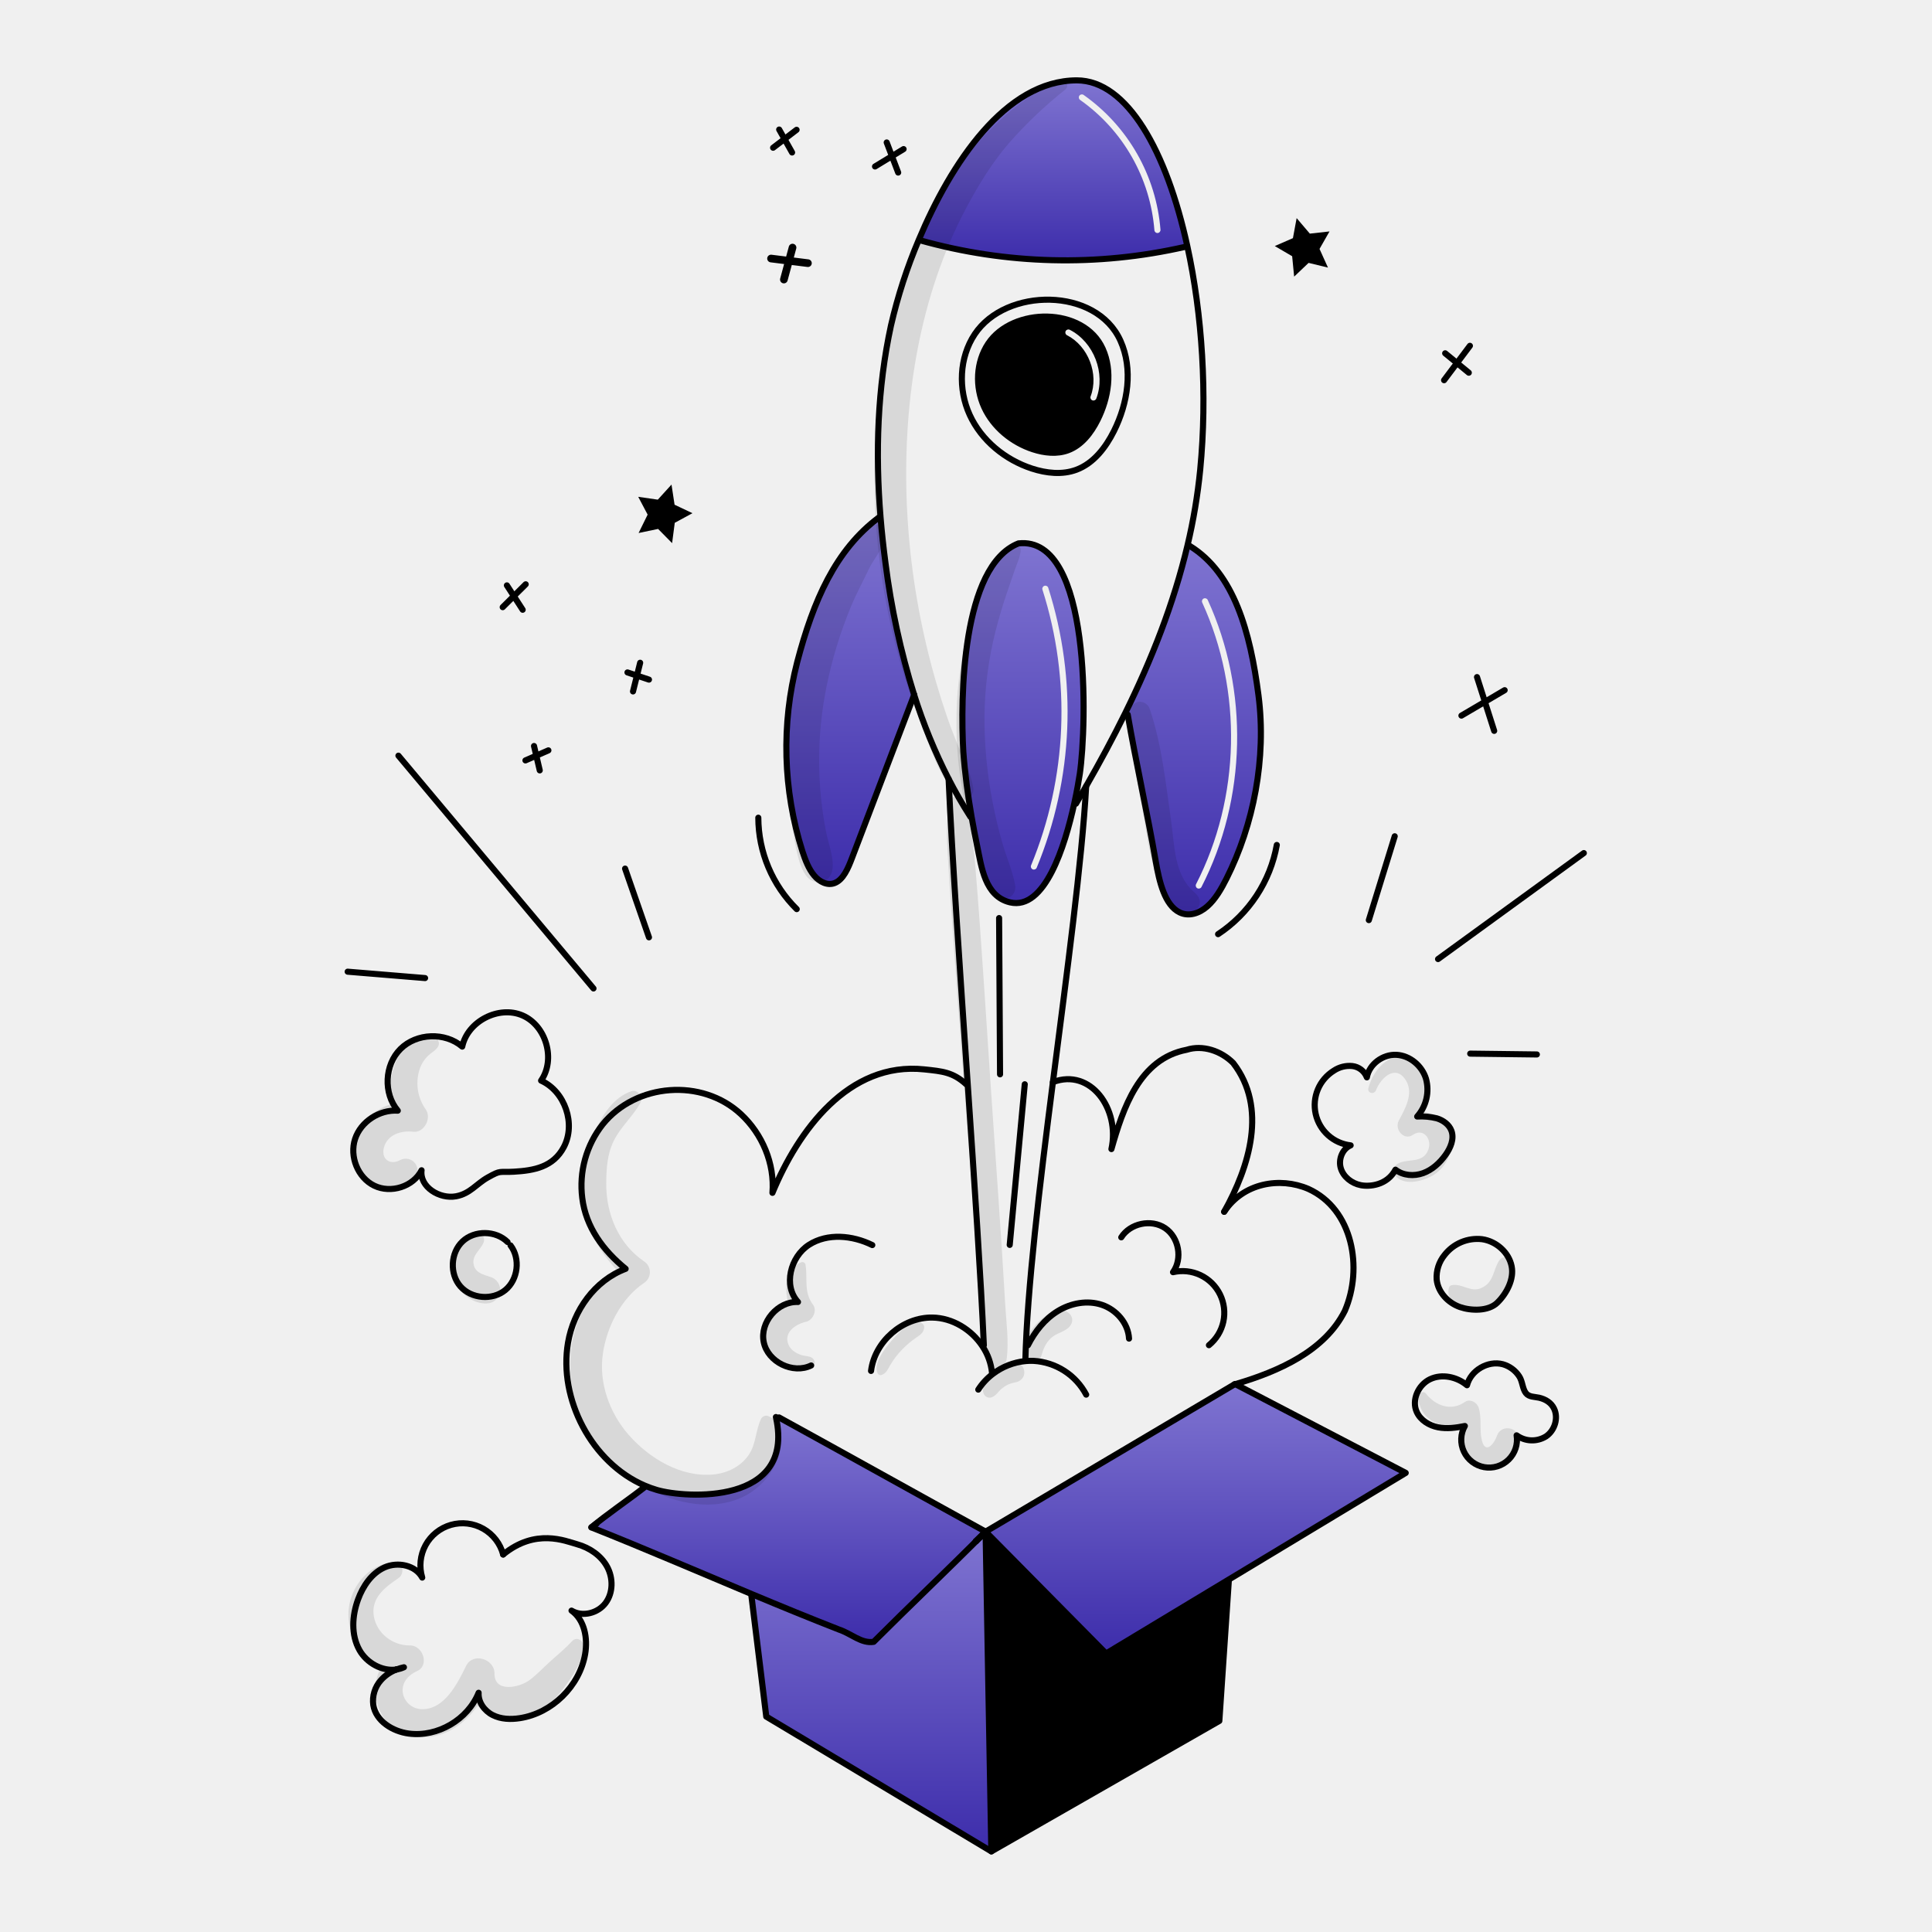
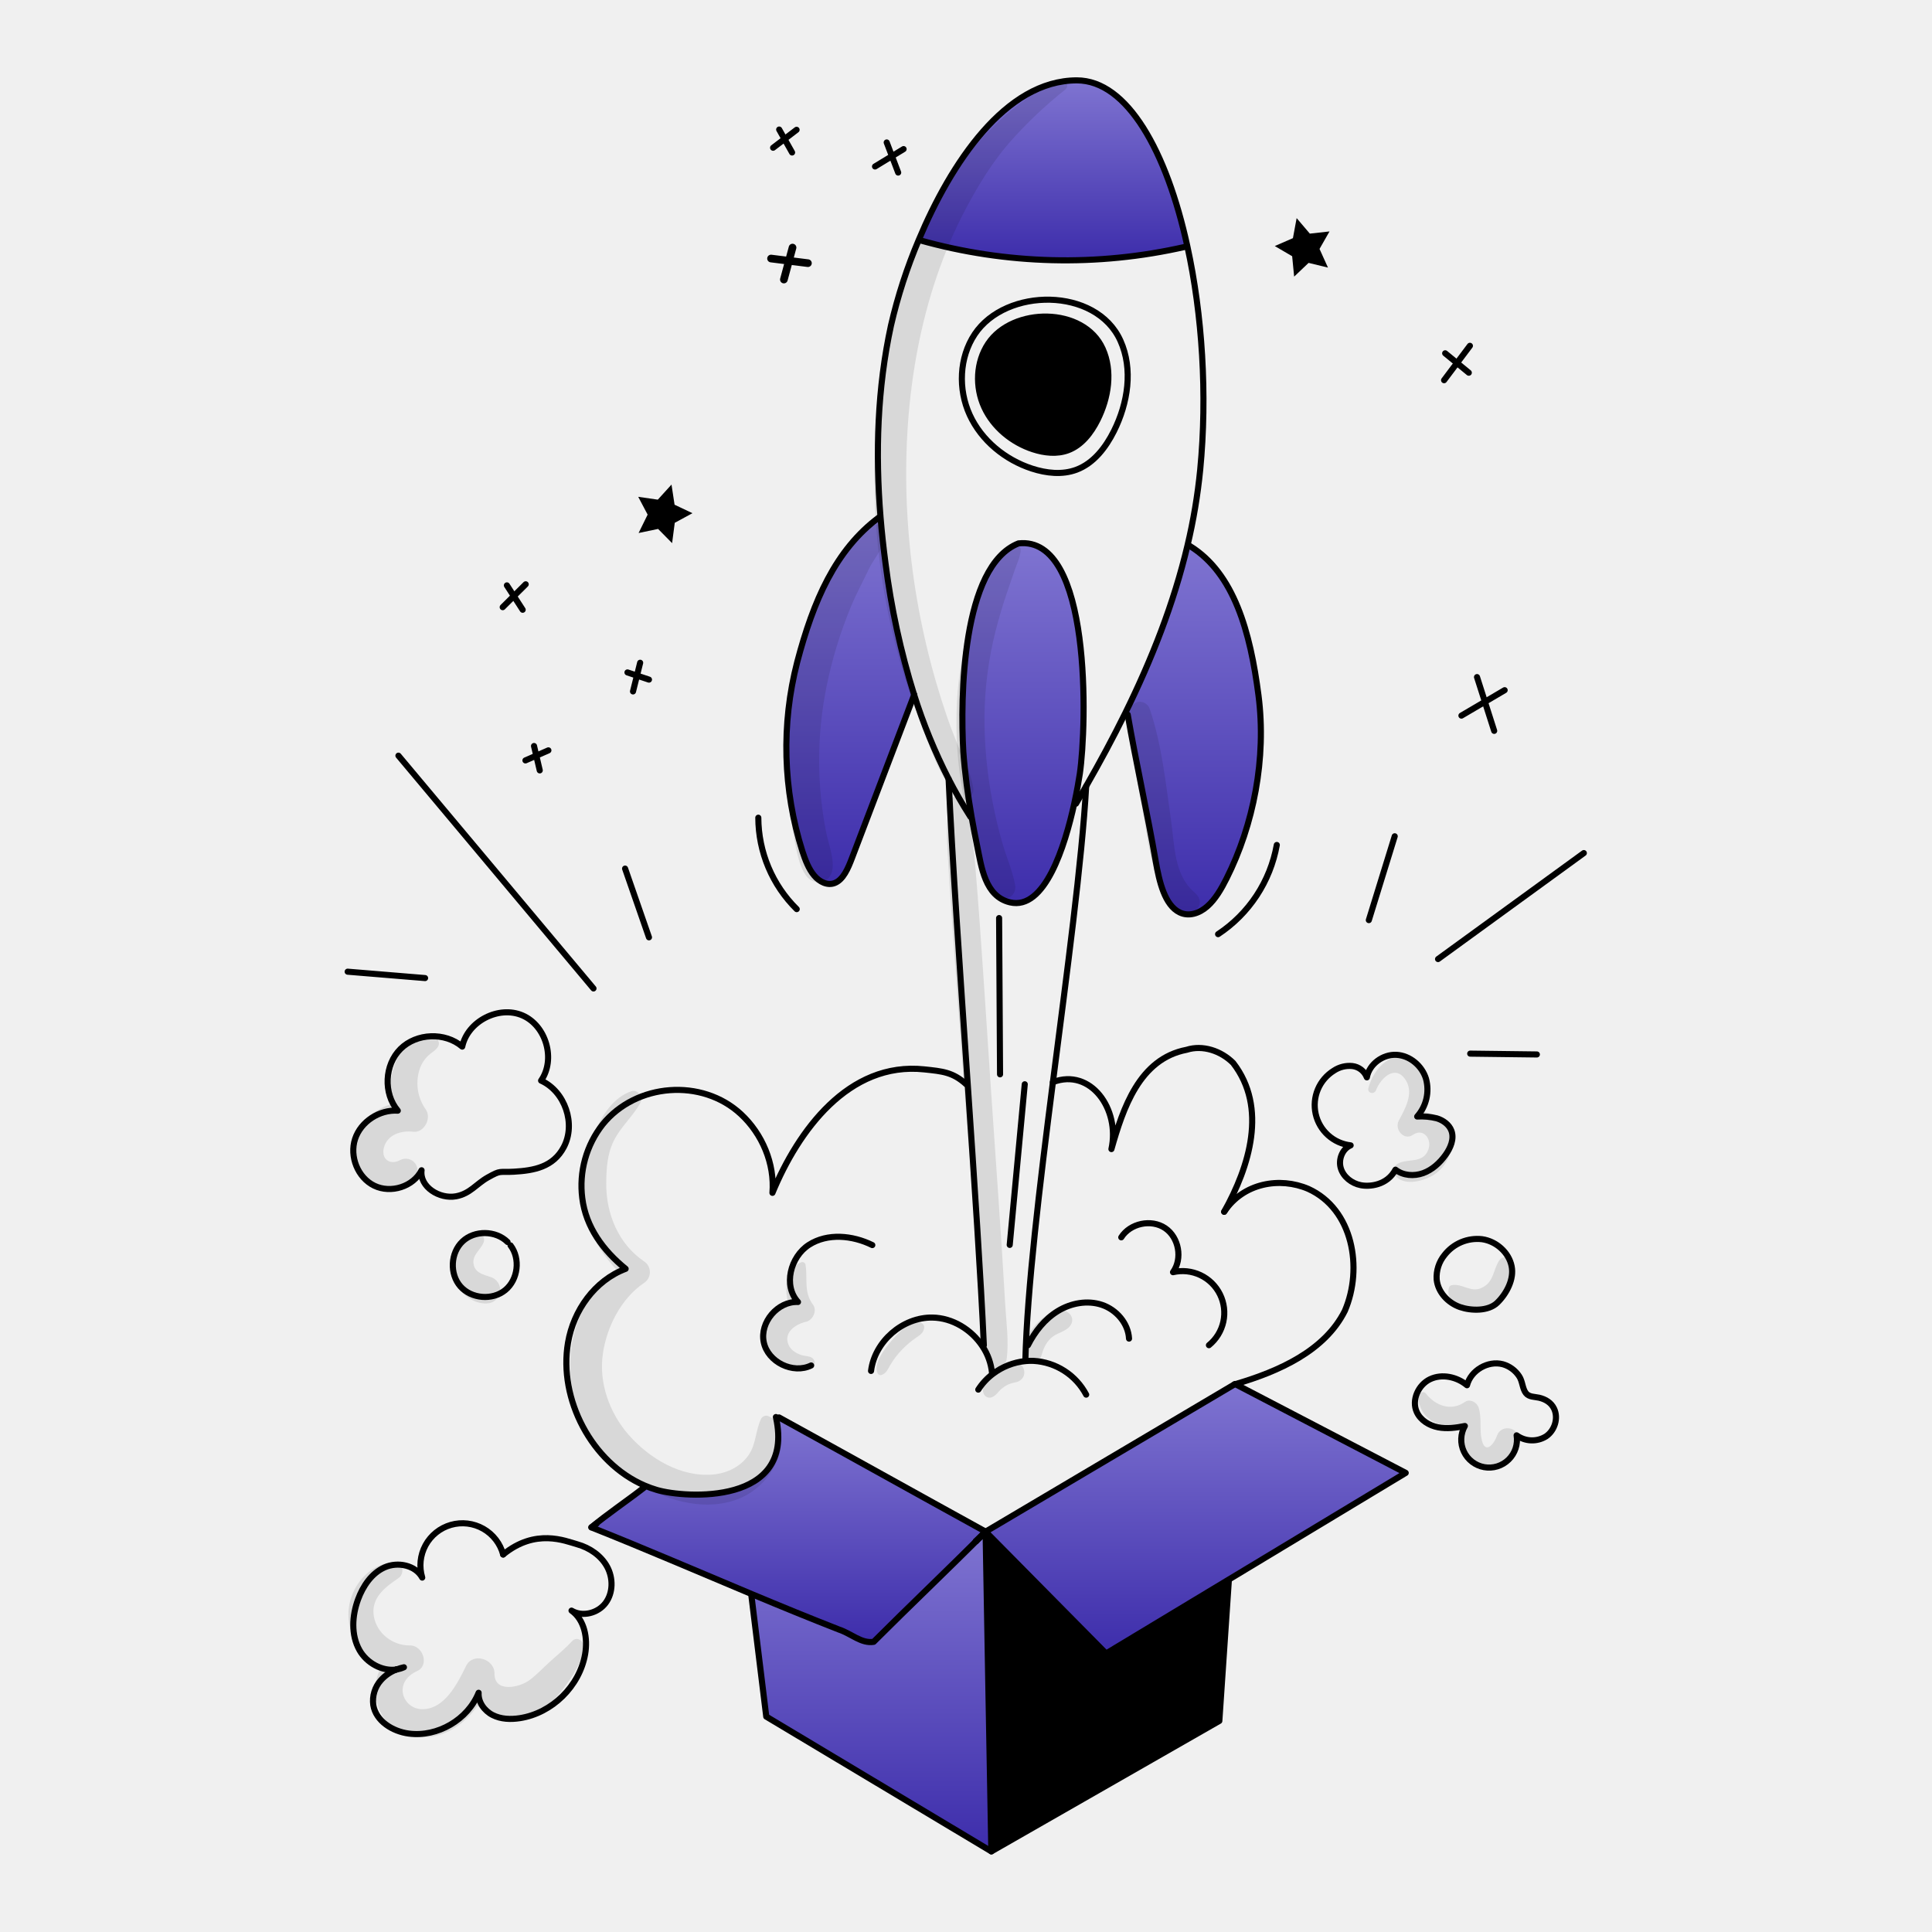
<svg xmlns="http://www.w3.org/2000/svg" width="960" height="960" viewBox="0 0 960 960" fill="none">
  <g clip-path="url(#clip0_245_123)">
-     <path fill-rule="evenodd" clip-rule="evenodd" d="M625.335 345.508C621.278 314.102 613.225 284.906 591.325 271.362L590.052 271.059C583.24 299.862 572.28 327.645 559.069 354.45L560.351 355.075C562.335 366.556 564.825 379.046 567.315 391.536C569.806 404.024 572.296 416.512 574.278 427.99C576.036 438.122 578.771 449.799 586.178 453.381C590.68 455.561 595.866 453.906 599.863 450.404C603.86 446.902 606.847 441.745 609.491 436.477C622.835 409.895 629.392 376.914 625.335 345.508ZM600.126 298.139C599.777 297.379 598.878 297.046 598.118 297.395C597.358 297.744 597.025 298.643 597.374 299.403C617.521 343.277 616.362 396.387 594.319 439.341C593.937 440.085 594.231 440.997 594.975 441.379C595.719 441.761 596.631 441.467 597.013 440.723C619.48 396.943 620.661 342.857 600.126 298.139Z" fill="url(#paint0_linear_245_123)" />
-     <path fill-rule="evenodd" clip-rule="evenodd" d="M486.127 423.271C488.08 433.261 490.507 445.672 501.86 448.376C519.147 452.483 529.138 420.582 533.799 399.238C535.144 393.092 536.044 387.824 536.544 384.544C540.046 360.616 542.65 265.953 506.076 270.01C477.839 281.182 477.156 346.792 478.656 373.392C479.456 384.261 480.899 395.06 482.756 405.777C483.603 410.642 484.541 415.496 485.541 420.33C485.738 421.277 485.93 422.262 486.127 423.271ZM520.872 292.077C520.618 291.28 519.766 290.841 518.969 291.095C518.173 291.349 517.733 292.201 517.987 292.997C532.312 337.905 530.31 386.429 512.336 430.005C512.017 430.778 512.385 431.663 513.158 431.982C513.931 432.301 514.816 431.932 515.135 431.159C533.382 386.924 535.414 337.665 520.872 292.077Z" fill="url(#paint1_linear_245_123)" />
-     <path fill-rule="evenodd" clip-rule="evenodd" d="M457.011 119.367C499.993 131.46 545.32 132.595 588.853 122.667L589.993 122.415C579.72 75.276 560.121 39.933 535.083 39.933C499.609 39.933 472.437 81.26 456.537 119.176L457.011 119.367ZM538.445 47.174C537.762 46.692 536.817 46.855 536.336 47.539C535.854 48.222 536.018 49.167 536.701 49.649C547.229 57.069 555.995 66.717 562.376 77.906C568.756 89.095 572.595 101.552 573.62 114.392C573.687 115.225 574.416 115.847 575.25 115.78C576.083 115.714 576.705 114.984 576.638 114.151C575.578 100.868 571.607 87.981 565.006 76.406C558.405 64.831 549.337 54.85 538.445 47.174Z" fill="url(#paint2_linear_245_123)" />
+     <path fillRule="evenodd" clip-rule="evenodd" d="M625.335 345.508C621.278 314.102 613.225 284.906 591.325 271.362L590.052 271.059C583.24 299.862 572.28 327.645 559.069 354.45L560.351 355.075C562.335 366.556 564.825 379.046 567.315 391.536C569.806 404.024 572.296 416.512 574.278 427.99C576.036 438.122 578.771 449.799 586.178 453.381C590.68 455.561 595.866 453.906 599.863 450.404C603.86 446.902 606.847 441.745 609.491 436.477C622.835 409.895 629.392 376.914 625.335 345.508ZM600.126 298.139C599.777 297.379 598.878 297.046 598.118 297.395C597.358 297.744 597.025 298.643 597.374 299.403C617.521 343.277 616.362 396.387 594.319 439.341C593.937 440.085 594.231 440.997 594.975 441.379C595.719 441.761 596.631 441.467 597.013 440.723C619.48 396.943 620.661 342.857 600.126 298.139Z" fill="url(#paint0_linear_245_123)" />
+     <path fillRule="evenodd" clip-rule="evenodd" d="M486.127 423.271C488.08 433.261 490.507 445.672 501.86 448.376C519.147 452.483 529.138 420.582 533.799 399.238C535.144 393.092 536.044 387.824 536.544 384.544C540.046 360.616 542.65 265.953 506.076 270.01C477.839 281.182 477.156 346.792 478.656 373.392C479.456 384.261 480.899 395.06 482.756 405.777C483.603 410.642 484.541 415.496 485.541 420.33C485.738 421.277 485.93 422.262 486.127 423.271ZM520.872 292.077C520.618 291.28 519.766 290.841 518.969 291.095C518.173 291.349 517.733 292.201 517.987 292.997C532.312 337.905 530.31 386.429 512.336 430.005C512.017 430.778 512.385 431.663 513.158 431.982C513.931 432.301 514.816 431.932 515.135 431.159C533.382 386.924 535.414 337.665 520.872 292.077Z" fill="url(#paint1_linear_245_123)" />
+     <path fillRule="evenodd" clip-rule="evenodd" d="M457.011 119.367C499.993 131.46 545.32 132.595 588.853 122.667L589.993 122.415C579.72 75.276 560.121 39.933 535.083 39.933C499.609 39.933 472.437 81.26 456.537 119.176L457.011 119.367ZM538.445 47.174C537.762 46.692 536.817 46.855 536.336 47.539C535.854 48.222 536.018 49.167 536.701 49.649C547.229 57.069 555.995 66.717 562.376 77.906C568.756 89.095 572.595 101.552 573.62 114.392C573.687 115.225 574.416 115.847 575.25 115.78C576.083 115.714 576.705 114.984 576.638 114.151C575.578 100.868 571.607 87.981 565.006 76.406C558.405 64.831 549.337 54.85 538.445 47.174Z" fill="url(#paint2_linear_245_123)" />
    <path d="M698.482 731.87L610.167 785.116L549.6 821.628L489.754 761.076L613.361 687.909C613.523 687.859 613.684 687.819 613.846 687.768L698.482 731.87Z" fill="url(#paint3_linear_245_123)" />
    <path d="M613.841 687.768C613.679 687.819 613.518 687.859 613.356 687.909L613.709 687.698L613.841 687.768Z" fill="url(#paint4_linear_245_123)" />
    <path d="M404.522 435C401.808 431.75 400.132 427.35 398.699 422.96C389.027 392.481 388.139 359.894 396.136 328.933C404.136 298.556 415.136 273.154 436.836 257.033L437.536 256.972C438.162 264.581 438.99 272.181 439.989 279.729C442.796 301.953 447.564 323.885 454.239 345.267C443.935 372.303 433.635 399.34 423.339 426.376C421.401 431.483 419.02 437.084 414.771 438.759C411.213 440.181 407.237 438.264 404.522 435Z" fill="url(#paint5_linear_245_123)" />
    <path d="M492.605 919.935C491.657 867.275 490.648 813.787 489.749 761.076L549.6 821.628L610.172 785.116L610.566 785.772L605.873 855.114L492.605 919.935Z" fill="#000000" />
    <path d="M489.749 761.076C490.649 813.787 491.657 867.276 492.605 919.935L380.756 852.974L373.338 792.594L373.538 792.094C387.949 798.119 402.401 804.053 416.974 809.745C423.029 811.764 428.074 816.81 434.13 815.8C452.094 797.837 471.047 779.873 489.13 761.687C489.23 761.596 489.322 761.495 489.412 761.405C489.544 761.283 489.634 761.182 489.685 761.132L489.749 761.076Z" fill="url(#paint6_linear_245_123)" />
    <path d="M485.2 765.527C485.153 765.568 485.109 765.612 485.069 765.658C485.027 765.69 484.989 765.727 484.958 765.769C484.922 765.794 484.892 765.825 484.867 765.86C484.685 766.032 484.695 766.011 484.867 765.86C484.894 765.827 484.925 765.797 484.958 765.769L485.069 765.658L485.2 765.527ZM373.54 792.1C347.04 781.009 320.658 769.625 293.854 758.938C293.965 758.938 296.195 757.232 296.397 757.051C296.306 757.101 295.62 757.606 293.854 758.938C301.927 752.227 311.009 746.172 319.971 739.228L320.295 738.148C322.273 739.001 324.302 739.732 326.37 740.338C340.77 744.567 394.925 747.867 385.65 704.643L387.104 704.33C421.013 722.96 455.326 742.135 489.749 761.077L489.689 761.138L489.415 761.411C487.458 763.318 486.227 764.519 485.521 765.211C486.521 764.242 488.221 762.577 489.134 761.689C471.049 779.875 452.096 797.839 434.134 815.802C428.079 816.812 423.034 811.766 416.978 809.747C402.4 804.058 387.951 798.124 373.54 792.1Z" fill="url(#paint7_linear_245_123)" />
    <path d="M373.338 792.594L380.756 852.974L492.605 919.935L605.868 855.114L610.561 785.772" stroke="#000000" stroke-width="3.053" stroke-linecap="round" stroke-linejoin="round" />
    <path d="M387.1 704.329C421.009 722.959 455.322 742.134 489.745 761.076" stroke="#000000" stroke-width="3.053" stroke-linecap="round" stroke-linejoin="round" />
    <path d="M296.407 757.04C296.407 757.043 296.405 757.045 296.404 757.047C296.402 757.049 296.399 757.05 296.397 757.05C296.197 757.231 293.965 758.937 293.854 758.937C301.927 752.226 311.009 746.171 319.971 739.227" stroke="#000000" stroke-width="3.053" stroke-linecap="round" stroke-linejoin="round" />
    <path d="M489.134 761.692C471.049 779.878 452.096 797.842 434.134 815.805C428.079 816.815 423.034 811.769 416.978 809.75C402.405 804.058 387.953 798.124 373.542 792.099C347.042 781.008 320.66 769.624 293.856 758.937C295.622 757.605 296.308 757.1 296.399 757.05" stroke="#000000" stroke-width="3.053" stroke-linecap="round" stroke-linejoin="round" />
    <path d="M489.749 761.076L489.689 761.137" stroke="#000000" stroke-width="3.053" stroke-linecap="round" stroke-linejoin="round" />
    <path d="M489.689 761.137C489.638 761.187 489.548 761.288 489.416 761.41" stroke="#000000" stroke-width="3.053" stroke-linecap="round" stroke-linejoin="round" />
    <path d="M489.416 761.41C489.326 761.5 489.235 761.601 489.134 761.692" stroke="#000000" stroke-width="3.053" stroke-linecap="round" stroke-linejoin="round" />
    <path d="M485.521 765.214C486.521 764.245 488.221 762.58 489.134 761.692" stroke="#000000" stroke-width="3.053" stroke-linecap="round" stroke-linejoin="round" />
    <path d="M484.865 765.86C484.893 765.828 484.923 765.797 484.956 765.769L485.067 765.658L485.198 765.527" stroke="#000000" stroke-width="3.053" stroke-linecap="round" stroke-linejoin="round" />
    <path d="M484.865 765.86C484.683 766.032 484.693 766.011 484.865 765.86V765.86Z" stroke="#000000" stroke-width="3.053" stroke-linecap="round" stroke-linejoin="round" />
    <path d="M492.605 919.935C491.657 867.275 490.648 813.787 489.749 761.076L489.689 761.137L489.416 761.41C487.459 763.317 486.227 764.518 485.521 765.21C485.4 765.331 485.289 765.432 485.198 765.523C485.152 765.564 485.108 765.608 485.067 765.654C485.025 765.686 484.988 765.723 484.956 765.765C484.921 765.79 484.89 765.821 484.865 765.856" stroke="#000000" stroke-width="3.053" stroke-linecap="round" stroke-linejoin="round" />
    <path d="M613.356 687.909L613.709 687.698L613.841 687.768L698.482 731.87L610.167 785.116L549.595 821.628L489.749 761.076L613.356 687.909Z" stroke="#000000" stroke-width="3.053" stroke-linecap="round" stroke-linejoin="round" />
    <path d="M436.837 257.042C415.137 273.158 404.137 298.56 396.137 328.942C388.14 359.903 389.028 392.49 398.7 422.969C400.133 427.359 401.809 431.759 404.523 435.009C407.237 438.259 411.214 440.186 414.767 438.773C419.016 437.098 421.397 431.497 423.335 426.39C433.629 399.354 443.929 372.318 454.235 345.281C454.244 345.239 454.257 345.199 454.275 345.16" stroke="#000000" stroke-width="3.028" stroke-linecap="round" stroke-linejoin="round" />
    <path d="M591.325 271.362C613.225 284.906 621.278 314.102 625.335 345.508C629.392 376.914 622.835 409.895 609.491 436.477C606.847 441.745 603.86 446.902 599.863 450.404C595.866 453.906 590.68 455.561 586.178 453.381C578.771 449.799 576.036 438.122 574.278 427.99C570.312 405.031 564.317 378.035 560.351 355.075" stroke="#000000" stroke-width="3.028" stroke-linecap="round" stroke-linejoin="round" />
    <path d="M533.8 399.238C535.142 393.092 536.04 387.824 536.545 384.544C540.045 360.616 542.651 265.953 506.077 270.01C477.84 281.182 477.154 346.79 478.657 373.392C479.457 384.261 480.898 395.06 482.757 405.777C483.604 410.642 484.543 415.496 485.542 420.33C487.682 430.654 489.357 445.399 501.861 448.376C519.147 452.483 529.138 420.582 533.8 399.238Z" stroke="#000000" stroke-width="3.028" stroke-linecap="round" stroke-linejoin="round" />
    <path d="M491.031 170.755C484.925 179.908 484.461 192.301 489.053 202.303C493.645 212.305 502.889 219.853 513.344 223.264C518.956 225.09 525.162 225.787 530.693 223.738C537.434 221.238 542.157 215.049 545.377 208.61C550.826 197.701 552.925 184.43 547.91 173.31C538.423 152.307 503.192 152.519 491.031 170.755Z" stroke="#000000" stroke-width="3.028" stroke-linecap="round" stroke-linejoin="round" />
    <path d="M613.265 594.468C613.257 594.477 613.25 594.487 613.245 594.498C613.074 594.798 611.56 597.142 608.28 602.127C617.807 587.727 635.972 584.699 650.101 590.754C672.301 600.846 677.35 630.113 668.267 651.306C658.256 671.328 635.367 681.44 613.841 687.768C613.679 687.819 613.518 687.859 613.356 687.909C613.346 687.909 613.326 687.92 613.316 687.92" stroke="#000000" stroke-width="3.028" stroke-linecap="round" stroke-linejoin="round" />
    <path d="M523.184 537.7C541.875 530.535 556.639 551.052 552.259 570.973C557.992 550.82 566.105 526.125 589.64 521.634C597.623 519.101 606.706 522.128 612.761 528.183C629.917 550.383 620.834 579.653 608.28 602.127C611.166 597.637 613.023 594.801 613.245 594.498" stroke="#000000" stroke-width="3.028" stroke-linecap="round" stroke-linejoin="round" />
    <path d="M385.539 704.117C385.58 704.289 385.62 704.47 385.65 704.642C394.925 747.866 340.771 744.566 326.37 740.337C324.302 739.732 322.273 739 320.295 738.147C294.005 726.824 277.464 695.176 282.238 667.16C284.952 651.225 295.458 636.279 310.879 630.466C299.788 621.444 291.109 609.807 289.322 595.315C288.498 588.838 288.972 582.262 290.717 575.971C292.462 569.679 295.443 563.799 299.485 558.671C316.117 538.144 348.785 535.631 368.141 553.595C378.768 563.465 385.005 578.179 383.824 592.722C396.509 562.002 421.578 527.336 459.312 531.372C468.264 532.331 473.441 532.705 480.112 538.772" stroke="#000000" stroke-width="3.028" stroke-linecap="round" stroke-linejoin="round" />
    <path d="M471.352 387.027C473.052 425.127 477.033 482.598 480.858 538.719C484.189 587.534 487.398 635.31 488.871 668.442" stroke="#000000" stroke-width="3.028" stroke-linecap="round" stroke-linejoin="round" />
    <path d="M539.715 390.639C537.596 428.283 530.158 483.213 523.184 537.7C516.574 589.331 510.367 640.568 509.484 676.283" stroke="#000000" stroke-width="3.028" stroke-linecap="round" stroke-linejoin="round" />
    <path d="M510.771 668.442C514.212 661.65 519.127 655.433 525.626 651.457C532.125 647.481 540.32 645.947 547.536 648.369C554.752 650.791 560.615 657.533 561.009 665.142" stroke="#000000" stroke-width="3.028" stroke-linecap="round" stroke-linejoin="round" />
    <path d="M492.928 682.207C492.47 677.448 490.829 672.88 488.155 668.916C482.695 660.641 473.279 654.848 463.318 654.687C448.564 654.444 434.627 666.565 432.818 681.208" stroke="#000000" stroke-width="3.028" stroke-linecap="round" stroke-linejoin="round" />
    <path d="M486.1 690.493C488.028 687.492 490.471 684.855 493.316 682.702C498.015 679.12 503.614 676.909 509.493 676.314C510.868 676.185 512.251 676.152 513.631 676.214C519.055 676.53 524.305 678.24 528.875 681.178C533.445 684.116 537.18 688.184 539.719 692.987" stroke="#000000" stroke-width="3.028" stroke-linecap="round" stroke-linejoin="round" />
    <path d="M280.139 570.015C286.274 558.5 280.764 542.332 268.866 536.953C276.203 526.407 271.409 509.634 259.611 504.553C247.813 499.472 232.323 507.48 229.679 520.053C221.131 512.753 206.979 513.292 199.009 521.214C191.039 529.136 190.409 543.285 197.657 551.883C188.544 551.318 179.279 557.283 176.433 565.962C173.587 574.641 177.765 585.187 185.99 589.173C194.215 593.159 205.377 589.658 209.474 581.493C208.415 589.759 218.406 595.945 226.6 594.431C233.594 593.139 236.662 588.285 242.364 585.086C249.146 581.286 247.733 582.644 255.322 582.21C265.354 581.641 274.891 579.9 280.139 570.015Z" stroke="#000000" stroke-width="3.028" stroke-linecap="round" stroke-linejoin="round" />
    <path d="M252.2 617.144C246.347 611.344 235.831 611.2 229.836 616.852C223.841 622.504 223.331 633 228.77 639.2C234.209 645.4 244.685 646.265 251.063 641.037C257.441 635.809 258.673 625.374 253.677 618.825" stroke="#000000" stroke-width="3.028" stroke-linecap="round" stroke-linejoin="round" />
    <path d="M197.061 829.541C194.069 830.667 191.394 832.498 189.261 834.879C187.772 836.542 186.663 838.51 186.012 840.645C185.36 842.78 185.181 845.031 185.487 847.242C186.799 855.225 195.114 860.351 203.127 861.401C217.418 863.268 232.435 854.501 237.827 841.126C237.527 845.738 240.683 850.098 244.8 852.197C248.917 854.296 253.772 854.448 258.334 853.741C274.309 851.269 287.984 837.841 290.749 821.911C292.112 814.059 290.477 804.916 283.988 800.304C289.397 803.614 297.117 801.604 300.912 796.52C304.707 791.436 304.717 784.096 301.699 778.526C298.681 772.956 293.01 769.1 286.899 767.374C280.788 765.648 266.069 759.29 250.013 772.43" stroke="#000000" stroke-width="3.028" stroke-linecap="round" stroke-linejoin="round" />
    <path d="M197.071 829.541C198.33 829.345 199.555 828.979 200.714 828.451C199.472 828.712 198.253 829.077 197.071 829.541V829.541Z" stroke="#000000" stroke-width="3.028" stroke-linecap="round" stroke-linejoin="round" />
    <path d="M197.071 829.541H197.061" stroke="#000000" stroke-width="3.028" stroke-linecap="round" stroke-linejoin="round" />
    <path d="M250.014 772.43C249.3 769.747 248.058 767.232 246.362 765.033C244.666 762.835 242.549 760.996 240.134 759.625C237.719 758.253 235.056 757.377 232.298 757.046C229.541 756.715 226.746 756.937 224.075 757.698C221.405 758.46 218.913 759.746 216.745 761.481C214.577 763.216 212.776 765.365 211.447 767.804C210.119 770.243 209.29 772.921 209.008 775.684C208.726 778.447 208.998 781.238 209.807 783.894C206.416 777.668 197.616 775.922 191.137 778.808C184.658 781.694 180.359 788.083 177.917 794.733C174.929 802.878 174.364 812.374 178.623 819.933C182.246 826.362 189.977 830.633 197.061 829.541" stroke="#000000" stroke-width="3.028" stroke-linecap="round" stroke-linejoin="round" />
    <path d="M693.4 581.207C697.194 584.184 702.624 584.567 707.155 582.922C711.686 581.277 715.411 577.846 718.236 573.93C720.759 570.418 722.707 565.887 721.193 561.84C720.053 558.762 717.086 556.653 713.947 555.694C710.759 554.899 707.468 554.596 704.188 554.794C706.425 552.274 707.997 549.235 708.76 545.954C709.523 542.672 709.454 539.251 708.558 536.003C706.59 529.584 700.558 524.457 693.844 524.134C687.13 523.811 680.391 528.734 679.18 535.334C678.613 533.829 677.642 532.508 676.375 531.517C675.108 530.526 673.593 529.901 671.995 529.712C668.771 529.383 665.533 530.182 662.831 531.973C659.267 534.172 656.476 537.428 654.849 541.287C653.221 545.146 652.837 549.416 653.75 553.504C654.663 557.591 656.828 561.292 659.944 564.092C663.059 566.891 666.97 568.65 671.131 569.122C666.953 570.888 664.924 576.196 666.246 580.522C667.568 584.848 671.666 588.01 676.116 588.898C680.566 589.786 689.218 589 693.4 581.207Z" stroke="#000000" stroke-width="3.028" stroke-linecap="round" stroke-linejoin="round" />
    <path d="M751.112 629.144C749.699 622.231 743.422 616.744 736.438 615.752C732.923 615.346 729.362 615.852 726.099 617.222C722.836 618.591 719.98 620.779 717.808 623.573C714.994 626.988 713.587 631.348 713.873 635.764C714.488 642.072 719.514 647.42 725.509 649.489C730.909 651.346 739.557 651.649 743.997 647.309C748.589 642.839 752.434 635.633 751.112 629.144Z" stroke="#000000" stroke-width="3.028" stroke-linecap="round" stroke-linejoin="round" />
    <path d="M746.752 677.878C739.352 675.93 730.852 680.916 728.94 688.323C723.934 684.123 716.54 682.51 710.623 685.306C704.706 688.102 701.258 695.771 704.013 701.695C705.9 705.762 710.159 708.346 714.549 709.214C718.939 710.082 723.49 709.456 727.88 708.568C726.79 710.492 726.177 712.65 726.092 714.86C726.006 717.07 726.452 719.268 727.391 721.27C728.33 723.273 729.734 725.021 731.488 726.369C733.241 727.717 735.292 728.626 737.468 729.019C739.645 729.411 741.883 729.277 743.997 728.627C746.111 727.977 748.039 726.83 749.618 725.282C751.198 723.734 752.384 721.83 753.076 719.73C753.769 717.63 753.949 715.394 753.6 713.21C755.708 714.745 758.227 715.615 760.833 715.706C763.439 715.798 766.013 715.108 768.223 713.725C772.523 710.808 774.45 704.672 772.223 699.979C770.79 696.952 767.934 695.256 764.776 694.52C762.535 694.005 759.776 694.247 758.216 692.249C756.45 689.988 756.561 686.355 754.855 683.832C752.958 680.937 750.081 678.824 746.752 677.878V677.878Z" stroke="#000000" stroke-width="3.028" stroke-linecap="round" stroke-linejoin="round" />
    <path d="M484.37 166.022C476.6 177.668 476.014 193.432 481.847 206.158C487.68 218.884 499.447 228.481 512.769 232.831C519.894 235.152 527.796 236.031 534.82 233.426C543.409 230.237 549.413 222.376 553.511 214.191C560.444 200.304 563.118 183.42 556.73 169.271C544.67 142.548 499.841 142.82 484.37 166.022Z" stroke="#000000" stroke-width="3.028" stroke-linecap="round" stroke-linejoin="round" />
    <path d="M534.669 399.319C536.364 396.442 538.043 393.549 539.705 390.639C546.505 378.781 553.026 366.721 559.071 354.45C572.282 327.645 583.242 299.862 590.054 271.059C593.008 258.672 595.118 246.099 596.371 233.426C599.994 196.146 597.401 156.243 589.993 122.414C579.72 75.275 560.121 39.932 535.083 39.932C499.609 39.932 472.432 81.259 456.537 119.175C450.702 132.924 446.082 147.158 442.731 161.713C435.939 192.907 434.94 225.1 437.531 256.981C438.157 264.59 438.985 272.19 439.984 279.738C442.79 301.962 447.559 323.894 454.234 345.276C458.765 359.646 464.491 373.612 471.35 387.027C474.66 393.465 478.276 399.749 482.199 405.878" stroke="#000000" stroke-width="3.028" stroke-linecap="round" stroke-linejoin="round" />
    <path d="M457.011 119.366C499.993 131.459 545.319 132.594 588.853 122.666" stroke="#000000" stroke-width="3.028" stroke-linecap="round" stroke-linejoin="round" />
    <path d="M729.839 185.194L718.1 175.553" stroke="#000000" stroke-width="3.028" stroke-linecap="round" stroke-linejoin="round" />
    <path d="M717.554 188.918L730.389 171.83" stroke="#000000" stroke-width="3.028" stroke-linecap="round" stroke-linejoin="round" />
    <path d="M742.452 363.161L733.918 336.443" stroke="#000000" stroke-width="3.028" stroke-linecap="round" stroke-linejoin="round" />
    <path d="M726.175 355.586L747.656 342.95" stroke="#000000" stroke-width="3.028" stroke-linecap="round" stroke-linejoin="round" />
    <path d="M680.164 457.2L693.029 415.539" stroke="#000000" stroke-width="3.028" stroke-linecap="round" stroke-linejoin="round" />
    <path d="M714.559 476.552L787 423.891" stroke="#000000" stroke-width="3.028" stroke-linecap="round" stroke-linejoin="round" />
    <path d="M730.535 523.547L763.656 523.956" stroke="#000000" stroke-width="3.028" stroke-linecap="round" stroke-linejoin="round" />
    <path d="M294.9 491.155L197.977 375.487" stroke="#000000" stroke-width="3.028" stroke-linecap="round" stroke-linejoin="round" />
    <path d="M322.469 465.752L310.6 431.6" stroke="#000000" stroke-width="3.028" stroke-linecap="round" stroke-linejoin="round" />
    <path d="M211.221 486L172.75 482.826" stroke="#000000" stroke-width="3.028" stroke-linecap="round" stroke-linejoin="round" />
    <path d="M433.445 618.67C423.596 613.815 411.184 612.612 401.951 618.557C392.718 624.502 389.062 638.888 396.516 646.952C386.444 646.502 377.454 657.058 379.502 666.929C381.55 676.8 394.002 682.909 403.059 678.49" stroke="#000000" stroke-width="3.028" stroke-linecap="round" stroke-linejoin="round" />
    <path d="M557.149 614.826C561.563 607.826 572.067 605.608 578.932 610.232C585.797 614.856 587.693 625.422 582.863 632.144C587.43 631.074 592.225 631.582 596.466 633.587C600.706 635.592 604.142 638.975 606.213 643.183C608.284 647.392 608.868 652.178 607.869 656.761C606.87 661.344 604.347 665.453 600.712 668.418" stroke="#000000" stroke-width="3.028" stroke-linecap="round" stroke-linejoin="round" />
-     <path fill-rule="evenodd" clip-rule="evenodd" d="M489.053 202.303C493.635 212.314 502.889 219.853 513.344 223.264C518.956 225.09 525.162 225.787 530.693 223.736C537.434 221.233 542.157 215.047 545.377 208.608C550.826 197.701 552.925 184.43 547.91 173.308C538.423 152.307 503.192 152.519 491.031 170.755C484.925 179.903 484.471 192.292 489.053 202.303ZM531.56 163.869C530.815 163.49 529.903 163.786 529.523 164.531C529.143 165.276 529.44 166.187 530.185 166.567C540.751 171.953 546.127 185.883 541.918 196.971C541.621 197.753 542.014 198.627 542.796 198.924C543.577 199.22 544.452 198.827 544.748 198.046C549.507 185.513 543.503 169.957 531.56 163.869Z" fill="#000000" />
+     <path fillRule="evenodd" clip-rule="evenodd" d="M489.053 202.303C493.635 212.314 502.889 219.853 513.344 223.264C518.956 225.09 525.162 225.787 530.693 223.736C537.434 221.233 542.157 215.047 545.377 208.608C550.826 197.701 552.925 184.43 547.91 173.308C538.423 152.307 503.192 152.519 491.031 170.755C484.925 179.903 484.471 192.292 489.053 202.303ZM531.56 163.869C530.815 163.49 529.903 163.786 529.523 164.531C529.143 165.276 529.44 166.187 530.185 166.567C540.751 171.953 546.127 185.883 541.918 196.971C541.621 197.753 542.014 198.627 542.796 198.924C543.577 199.22 544.452 198.827 544.748 198.046C549.507 185.513 543.503 169.957 531.56 163.869Z" fill="#000000" />
    <path d="M446.3 85.743L440.6 70.783" stroke="#000000" stroke-width="3.028" stroke-linecap="round" stroke-linejoin="round" />
    <path d="M434.794 82.721L448.988 74.083" stroke="#000000" stroke-width="3.028" stroke-linecap="round" stroke-linejoin="round" />
    <path d="M393.582 75.769L387.17 64.369" stroke="#000000" stroke-width="3.028" stroke-linecap="round" stroke-linejoin="round" />
    <path d="M384.151 73.41L395.817 64.5" stroke="#000000" stroke-width="3.028" stroke-linecap="round" stroke-linejoin="round" />
    <path d="M395.884 451.735C389.865 445.796 385.08 438.725 381.805 430.929C378.53 423.133 376.829 414.767 376.8 406.311" stroke="#000000" stroke-width="3.028" stroke-linecap="round" stroke-linejoin="round" />
    <path d="M605.264 464.177C612.873 459.15 619.382 452.629 624.396 445.011C629.411 437.393 632.826 428.836 634.435 419.859" stroke="#000000" stroke-width="3.028" stroke-linecap="round" stroke-linejoin="round" />
    <path d="M501.723 618.587L509.195 538.767" stroke="#000000" stroke-width="3.028" stroke-linecap="round" stroke-linejoin="round" />
    <path d="M496.919 533.827L496.45 456.177" stroke="#000000" stroke-width="3.028" stroke-linecap="round" stroke-linejoin="round" />
    <path d="M259.712 302.98L251.874 290.871" stroke="#000000" stroke-width="3.028" stroke-linecap="round" stroke-linejoin="round" />
    <path d="M249.79 301.7L261.219 290.333" stroke="#000000" stroke-width="3.028" stroke-linecap="round" stroke-linejoin="round" />
    <path d="M322.469 337.694L311.786 334.124" stroke="#000000" stroke-width="3.028" stroke-linecap="round" stroke-linejoin="round" />
    <path d="M318.09 329.318L314.539 343.568" stroke="#000000" stroke-width="3.028" stroke-linecap="round" stroke-linejoin="round" />
    <path d="M261.091 377.843L272.491 372.851" stroke="#000000" stroke-width="3.028" stroke-linecap="round" stroke-linejoin="round" />
    <path d="M268.2 382.8L265.351 370.689" stroke="#000000" stroke-width="3.028" stroke-linecap="round" stroke-linejoin="round" />
    <path d="M389.507 138.9L393.807 123.018" stroke="#000000" stroke-width="3.809" stroke-linecap="round" stroke-linejoin="round" />
    <path d="M383.128 128.462L401.454 130.762" stroke="#000000" stroke-width="3.809" stroke-linecap="round" stroke-linejoin="round" />
    <path d="M644.293 108.38L650.853 116.09L660.628 114.997L655.665 123.688L659.862 132.966L650.234 130.627L643.053 137.455L642.066 127.319L633.43 122.26L642.449 118.335L644.293 108.38Z" fill="#000000" />
    <path d="M333.669 240.781L335.19 250.79L344.076 255.006L335.281 259.782L333.966 269.881L327.01 262.824L317.311 264.849L321.807 255.712L317.128 246.865L326.862 248.274L333.669 240.781Z" fill="#000000" />
    <g opacity="0.1">
      <path d="M525.778 39.958C504.178 49.998 486.165 68.141 472.978 87.758C458.583 109.182 449.334 134.091 443.509 159.126C431.647 210.117 431.392 264.51 443.719 315.426C447.152 329.711 451.542 343.749 456.859 357.445C461.797 370.101 466.424 386.192 476.244 395.955C479.644 399.336 484.197 395.755 483.608 391.668C482.762 385.795 480.093 379.925 477.755 374.468C475.203 368.511 472.755 362.504 470.648 356.373C466.648 344.727 463.202 332.863 460.37 320.879C454.62 296.679 451.303 271.966 450.47 247.106C448.918 198.052 456.956 146.839 480.195 103.176C486.216 91.862 493.123 80.607 501.518 70.899C509.981 61.304 519.278 52.477 529.3 44.523C532.044 42.307 528.547 38.671 525.778 39.958V39.958Z" fill="#000000" />
    </g>
    <g opacity="0.1">
      <path d="M435.361 260.6C429.336 260.257 425.381 267.638 422.461 271.948C418.805 277.231 415.471 282.728 412.475 288.411C406.725 299.456 402.109 311.055 398.7 323.031C391.941 346.983 389.623 371.97 391.862 396.756C392.476 403.331 393.384 409.897 394.609 416.386C395.747 422.412 396.885 429.814 400.442 434.976C403.866 439.943 411.574 439.557 413.366 433.287C414.966 427.687 411.638 419.158 410.53 413.657C405.814 389.771 405.861 365.19 410.667 341.322C413.414 327.669 417.486 314.317 422.824 301.454C425.558 294.864 428.95 288.607 432.024 282.185C434.48 277.056 441.624 269.572 439.247 263.556C438.983 262.722 438.468 261.99 437.772 261.461C437.076 260.931 436.234 260.629 435.36 260.597L435.361 260.6Z" fill="#000000" />
    </g>
    <g opacity="0.1">
      <path d="M503.814 271.2C498.222 274.647 493.843 282.654 490.942 288.38C487.414 295.211 484.498 302.341 482.227 309.685C477.853 324.397 475.518 339.639 475.288 354.985C474.947 370.36 476.442 385.721 479.742 400.741C481.404 408.224 483.442 415.618 485.849 422.895C488.176 429.943 490.417 437.788 494.643 443.928C498.159 449.037 505.443 445.806 504.41 439.81C503.21 432.882 500.196 426.246 498.236 419.48C496.254 412.641 494.593 405.72 493.254 398.716C490.469 384.583 489.104 370.207 489.182 355.802C489.339 341.687 491.157 327.64 494.597 313.949C496.333 307.075 498.397 300.088 500.726 293.406C501.913 290.006 503.061 286.623 504.226 283.227C505.363 279.927 507.02 276.663 507.195 273.144C507.189 272.75 507.082 272.364 506.882 272.025C506.682 271.685 506.397 271.403 506.056 271.207C505.714 271.011 505.327 270.908 504.933 270.907C504.539 270.906 504.151 271.008 503.809 271.202L503.814 271.2Z" fill="#000000" />
    </g>
    <g opacity="0.1">
      <path d="M565.308 348.81L565.114 348.881C564.06 349.201 563.134 349.845 562.467 350.722C561.8 351.598 561.425 352.662 561.397 353.763C561.358 370.145 564.797 386.63 567.755 402.694C570.187 415.903 571.426 430.504 578.11 442.447C580.48 446.679 584.977 452.587 590.201 453.175C591.417 453.328 592.649 453.066 593.698 452.433C594.747 451.8 595.553 450.831 595.984 449.684C596.851 446.835 595.064 444.752 593.099 443.023C583.348 434.446 583.652 419.859 581.915 407.843C579.244 389.368 577.373 370.155 571.341 352.417C571.023 351.362 570.38 350.434 569.503 349.766C568.626 349.099 567.561 348.726 566.459 348.701C566.072 348.682 565.684 348.719 565.308 348.81V348.81Z" fill="#000000" />
    </g>
    <g opacity="0.1">
      <path d="M472.1 398.343C469.93 406.631 470.454 416.643 470.959 425.148C471.488 434.084 472.008 443.019 472.648 451.948C473.954 470.148 475.261 488.346 476.567 506.541C479.204 542.946 482.156 579.341 485.006 615.729C485.784 625.658 486.594 635.584 487.436 645.507C488.305 655.727 488.193 666.633 491.002 676.532C492.553 682.001 499.555 680.237 500.209 675.285C501.37 666.498 500.023 657.308 499.509 648.485C498.968 639.219 498.403 629.954 497.814 620.692C496.648 602.822 495.434 584.955 494.17 567.092C491.629 531.033 489.424 494.953 486.837 458.897C486.125 448.964 485.351 439.038 484.516 429.118C484.075 423.894 483.487 418.805 482.628 413.631C481.779 408.512 481.35 403.155 479.334 398.343C478.011 395.184 473.134 394.407 472.102 398.343H472.1Z" fill="#000000" />
    </g>
    <g opacity="0.1">
      <path d="M437.992 683.239C440.392 682.36 441.1 680.49 442.313 678.38C443.944 675.589 445.905 673.003 448.154 670.68C450.376 668.362 452.841 666.288 455.506 664.495C457.542 663.107 459.048 662.055 459.236 659.445C459.239 659.076 459.144 658.713 458.96 658.393C458.777 658.073 458.511 657.808 458.191 657.624C453.043 654.743 445.845 662.816 442.891 666.344C439.897 669.917 433.591 677.611 436.141 682.488C436.324 682.8 436.605 683.042 436.94 683.178C437.275 683.314 437.645 683.337 437.994 683.242L437.992 683.239Z" fill="#000000" />
    </g>
    <g opacity="0.1">
      <path d="M492.487 694.412C494.887 693.767 496.078 691.265 498.009 689.812C499.688 688.405 501.697 687.449 503.848 687.034C506.919 686.69 509.375 684.523 508.923 681.18C508.53 678.28 505.463 675.872 502.475 676.885C498.862 677.96 495.562 679.89 492.852 682.51C490.757 684.678 487.395 689.089 488.682 692.248C488.918 693.027 489.445 693.686 490.153 694.088C490.861 694.49 491.697 694.605 492.487 694.408V694.412Z" fill="#000000" />
    </g>
    <g opacity="0.1">
      <path d="M517.314 674.067C518.358 670.48 519.471 667.458 522.279 664.838C525.007 662.292 529.125 661.888 531.518 659.099C533.877 656.35 532.779 652.836 529.524 651.544C524.378 649.504 518.036 654.423 514.774 658.053C511.174 662.053 508.399 667.373 508.354 672.853C508.311 678.037 515.881 678.993 517.314 674.065V674.067Z" fill="#000000" />
    </g>
    <g opacity="0.1">
      <path d="M404.576 675.943C403.569 673.805 401.062 674.026 399.105 673.55C396.341 672.877 393.23 671.22 391.951 668.517C388.966 662.21 395.292 657.954 400.533 656.779C403.884 656.028 406.176 651.243 403.982 648.301C399.236 641.937 401.422 635.496 400.243 628.284C400.129 627.878 399.859 627.532 399.492 627.324C399.124 627.115 398.689 627.06 398.282 627.171C387.657 631.196 390.118 646.19 394.015 654.127L399 645.442C387.485 643.986 377.821 657.149 380.477 667.879C382.657 676.689 394.639 685.079 403.334 679.854C403.8 679.586 404.187 679.198 404.454 678.732C404.722 678.265 404.861 677.735 404.857 677.197C404.844 676.765 404.75 676.34 404.578 675.943H404.576Z" fill="#000000" />
    </g>
    <g opacity="0.1">
      <path d="M378.257 704.843C375.366 710.648 375.798 717.506 371.98 723.01C367.967 728.795 361.418 731.985 354.504 732.653C338.428 734.207 322.562 724.628 312.336 712.915C302.836 702.027 297.467 687.128 299.563 672.655C301.495 659.32 308.619 645.255 319.888 637.577C320.818 637.003 321.586 636.2 322.118 635.245C322.65 634.291 322.93 633.216 322.93 632.123C322.93 631.03 322.65 629.955 322.118 629C321.586 628.046 320.818 627.243 319.888 626.668C307.294 618.068 301.118 603.057 301.244 588.053C301.306 580.707 301.679 573.565 304.987 566.848C308.416 559.883 314.425 554.834 318.132 548.111C319.706 545.257 317.058 541.058 313.632 542.258C304.913 545.311 299.732 553.53 295.879 561.525C291.95 569.683 288.185 578.865 288.16 588.053C288.111 606.782 298.269 624.572 312.233 636.589L313.511 626.668C284.701 641.908 276.192 676.909 289.244 705.633C295.68 719.796 307.387 731.809 321 739.233C335.865 747.333 355.236 751.381 370.884 742.933C378.045 738.886 383.574 732.474 386.522 724.795C389.168 718.046 389.891 707.511 382.168 703.82C381.511 703.45 380.735 703.35 380.005 703.541C379.275 703.732 378.648 704.2 378.256 704.845L378.257 704.843Z" fill="#000000" />
    </g>
    <g opacity="0.1">
      <path d="M217.952 517.677C216.409 512.977 211.015 512.928 207.206 514.915C202.529 517.354 199.053 522.236 196.966 526.943C194.692 532.009 193.689 537.554 194.044 543.096C194.399 548.638 196.102 554.009 199.005 558.743L207.257 548.009C191.54 545.175 174.908 556.239 175.788 573.33C176.188 581.008 180.928 588.292 188.466 590.63C195.242 592.73 203.277 591.03 206.753 584.414C207.361 583.303 207.592 582.024 207.412 580.77C207.233 579.516 206.651 578.355 205.755 577.459C204.86 576.563 203.698 575.982 202.444 575.802C201.19 575.622 199.912 575.853 198.8 576.461C193.8 579.131 189.276 575.961 190.761 570.267C192.461 563.743 199.343 561.654 205.315 562.367C210.715 563.009 214.584 555.64 211.624 551.367C209.612 548.566 208.273 545.339 207.709 541.937C207.145 538.535 207.372 535.048 208.373 531.748C209.325 528.508 211.264 525.646 213.92 523.561C215.52 522.324 218.814 520.295 217.952 517.673V517.677Z" fill="#000000" />
    </g>
    <g opacity="0.1">
      <path d="M238.557 613.394C230.066 611.158 224.583 622.53 224.468 629.539C224.321 638.539 232.694 648.233 242.042 647.669C243.629 647.618 245.146 647.006 246.325 645.942C247.504 644.878 248.267 643.43 248.48 641.857C248.693 640.283 248.342 638.685 247.488 637.346C246.634 636.007 245.334 635.014 243.818 634.543C240.242 633.335 236.034 632.535 235.313 628.071C234.583 623.555 238.653 621.271 240.238 617.526C240.925 615.904 240.493 613.904 238.557 613.394V613.394Z" fill="#000000" />
    </g>
    <g opacity="0.1">
      <path d="M195.819 776.146C181.735 777.185 171.786 791.301 173.284 804.927C174.942 820.016 188.884 831.234 203.738 831.322L200.278 818.548C182.17 826.192 181.844 852.658 199.572 860.974C208.162 865.004 218.447 863.459 226.28 858.374C234.768 852.863 240.112 844.156 244.68 835.367L230.6 831.551C230.007 847.865 247.329 857.62 261.856 853.01C269.634 850.542 275.336 845.21 280.119 838.803C284.634 832.755 288.945 826.483 290.06 818.857C290.515 815.747 286.868 812.665 284.26 815.482C280.96 819.05 277.178 822.182 273.554 825.416C270.044 828.547 266.713 832.216 262.916 834.976C257.979 838.563 245.583 841.243 245.711 831.551C245.805 824.351 235.003 820.866 231.629 827.737C227.351 836.451 220.648 850.091 208.907 849.237C206.697 849.052 204.617 848.113 203.015 846.579C201.413 845.044 200.387 843.007 200.107 840.806C199.607 835.894 203.012 832.242 207.192 830.384C213.605 827.534 210.128 817.527 203.732 817.61C195.27 817.72 187.304 811.772 185.781 803.233C184.155 794.123 191.296 788.641 197.99 784.18C201.271 781.994 200.382 775.807 195.813 776.144L195.819 776.146Z" fill="#000000" />
    </g>
    <g opacity="0.1">
      <path d="M683.72 541.742C686.27 535.242 693.714 528.579 698.705 537.056C702.505 543.508 698.118 551.078 695.023 556.87C692.765 561.095 697.583 567.007 702.059 563.905C707.331 560.252 711.702 566.132 709.706 571.33C706.972 578.448 699.559 575.382 694.49 578.247C693.965 578.565 693.519 578.997 693.184 579.511C692.85 580.025 692.635 580.608 692.557 581.217C692.478 581.825 692.538 582.443 692.731 583.025C692.925 583.608 693.247 584.139 693.674 584.579C697.774 589.048 706.174 587.151 710.966 584.62C713.81 583.15 716.232 580.978 717.999 578.308C719.767 575.639 720.823 572.562 721.066 569.369C721.839 556.946 707.573 547.223 696.873 555.025L703.909 562.061C709.27 551.421 714.656 535.972 702.565 527.524C692.088 520.204 682.437 530.95 679.928 540.695C679.282 543.202 682.818 544.053 683.728 541.742H683.72Z" fill="#000000" />
    </g>
    <g opacity="0.1">
      <path d="M719.979 639.84C717.234 649.897 734.848 650.909 740.701 648.973C748.681 646.335 757.591 633.082 750.127 625.704C749.763 625.352 749.325 625.086 748.844 624.927C748.364 624.767 747.853 624.718 747.351 624.782C746.849 624.847 746.368 625.024 745.944 625.3C745.519 625.576 745.162 625.944 744.9 626.377C741.774 631.312 742.34 637.162 736.119 639.99C730.707 642.45 726.414 637.456 721.19 638.629C720.9 638.708 720.636 638.861 720.423 639.074C720.211 639.286 720.058 639.55 719.979 639.84Z" fill="#000000" />
    </g>
    <g opacity="0.1">
      <path d="M704.64 693.992C705.277 700.102 707.84 704.592 713.704 707.086C716.779 708.363 720.131 708.824 723.436 708.426C726.742 708.028 729.889 706.784 732.572 704.814L725.646 702C728.513 710.954 723.446 722.671 733.493 728.7C743.432 734.67 751.418 724.717 754.161 716.2C756.285 709.606 746.129 706.941 743.861 713.361C742.348 717.642 738.061 722.748 736.327 715.676C735.021 710.354 736.411 704.839 734.738 699.485C733.9 696.802 730.405 694.837 727.813 696.667C721.113 701.396 713.268 698.55 708.481 692.396C707.316 690.896 704.445 692.122 704.64 693.987V693.992Z" fill="#000000" />
    </g>
  </g>
  <defs>
    <linearGradient id="paint0_linear_245_123" x1="592.798" y1="271.059" x2="592.798" y2="454.362" gradientUnits="userSpaceOnUse">
      <stop stop-color="#7f74d1" />
      <stop offset="1" stop-color="#3d2dab" />
    </linearGradient>
    <linearGradient id="paint1_linear_245_123" x1="508.32" y1="269.884" x2="508.32" y2="448.737" gradientUnits="userSpaceOnUse">
      <stop stop-color="#7f74d1" />
      <stop offset="1" stop-color="#3d2dab" />
    </linearGradient>
    <linearGradient id="paint2_linear_245_123" x1="523.265" y1="39.933" x2="523.265" y2="129.359" gradientUnits="userSpaceOnUse">
      <stop stop-color="#7f74d1" />
      <stop offset="1" stop-color="#3d2dab" />
    </linearGradient>
    <linearGradient id="paint3_linear_245_123" x1="594.118" y1="687.768" x2="594.118" y2="821.628" gradientUnits="userSpaceOnUse">
      <stop stop-color="#7f74d1" />
      <stop offset="1" stop-color="#3d2dab" />
    </linearGradient>
    <linearGradient id="paint4_linear_245_123" x1="613.599" y1="687.698" x2="613.599" y2="687.909" gradientUnits="userSpaceOnUse">
      <stop stop-color="#7f74d1" />
      <stop offset="1" stop-color="#3d2dab" />
    </linearGradient>
    <linearGradient id="paint5_linear_245_123" x1="422.484" y1="256.972" x2="422.484" y2="439.235" gradientUnits="userSpaceOnUse">
      <stop stop-color="#7f74d1" />
      <stop offset="1" stop-color="#3d2dab" />
    </linearGradient>
    <linearGradient id="paint6_linear_245_123" x1="432.971" y1="761.076" x2="432.971" y2="919.935" gradientUnits="userSpaceOnUse">
      <stop stop-color="#7f74d1" />
      <stop offset="1" stop-color="#3d2dab" />
    </linearGradient>
    <linearGradient id="paint7_linear_245_123" x1="391.801" y1="704.33" x2="391.801" y2="815.934" gradientUnits="userSpaceOnUse">
      <stop stop-color="#7f74d1" />
      <stop offset="1" stop-color="#3d2dab" />
    </linearGradient>
    <clipPath id="clip0_245_123">
      <rect width="618" height="884" fill="white" transform="translate(171 38)" />
    </clipPath>
  </defs>
</svg>
